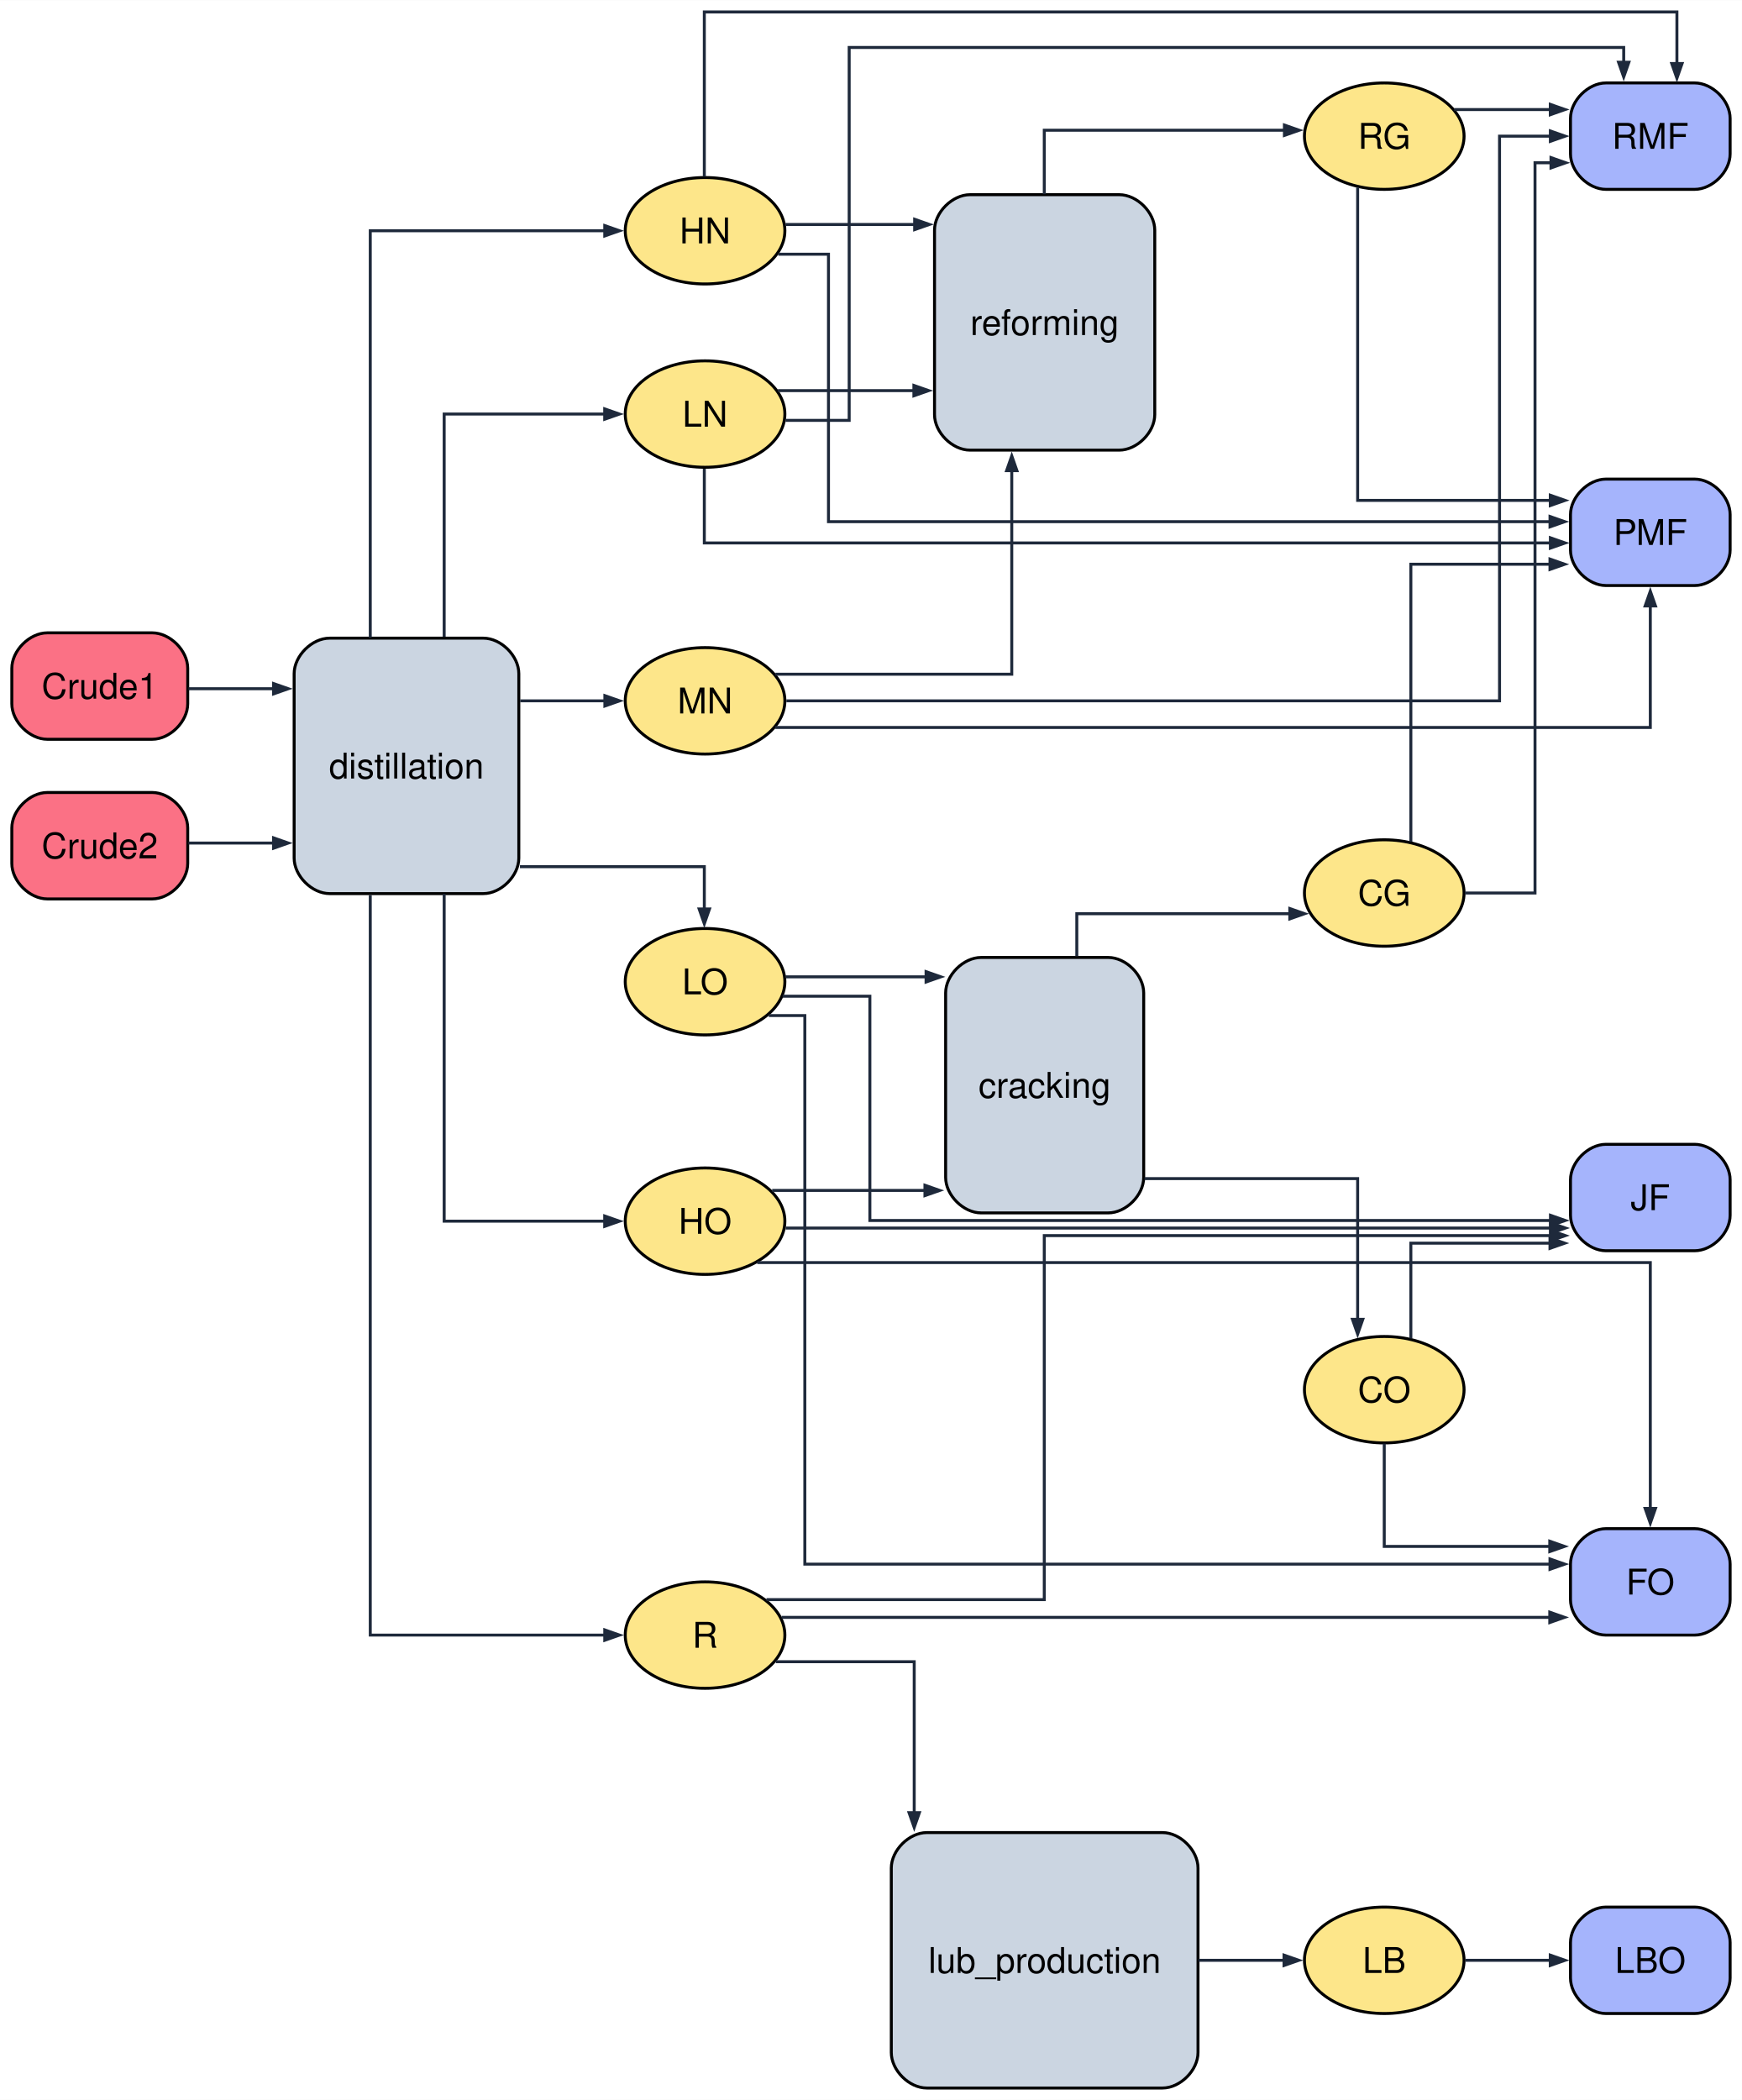
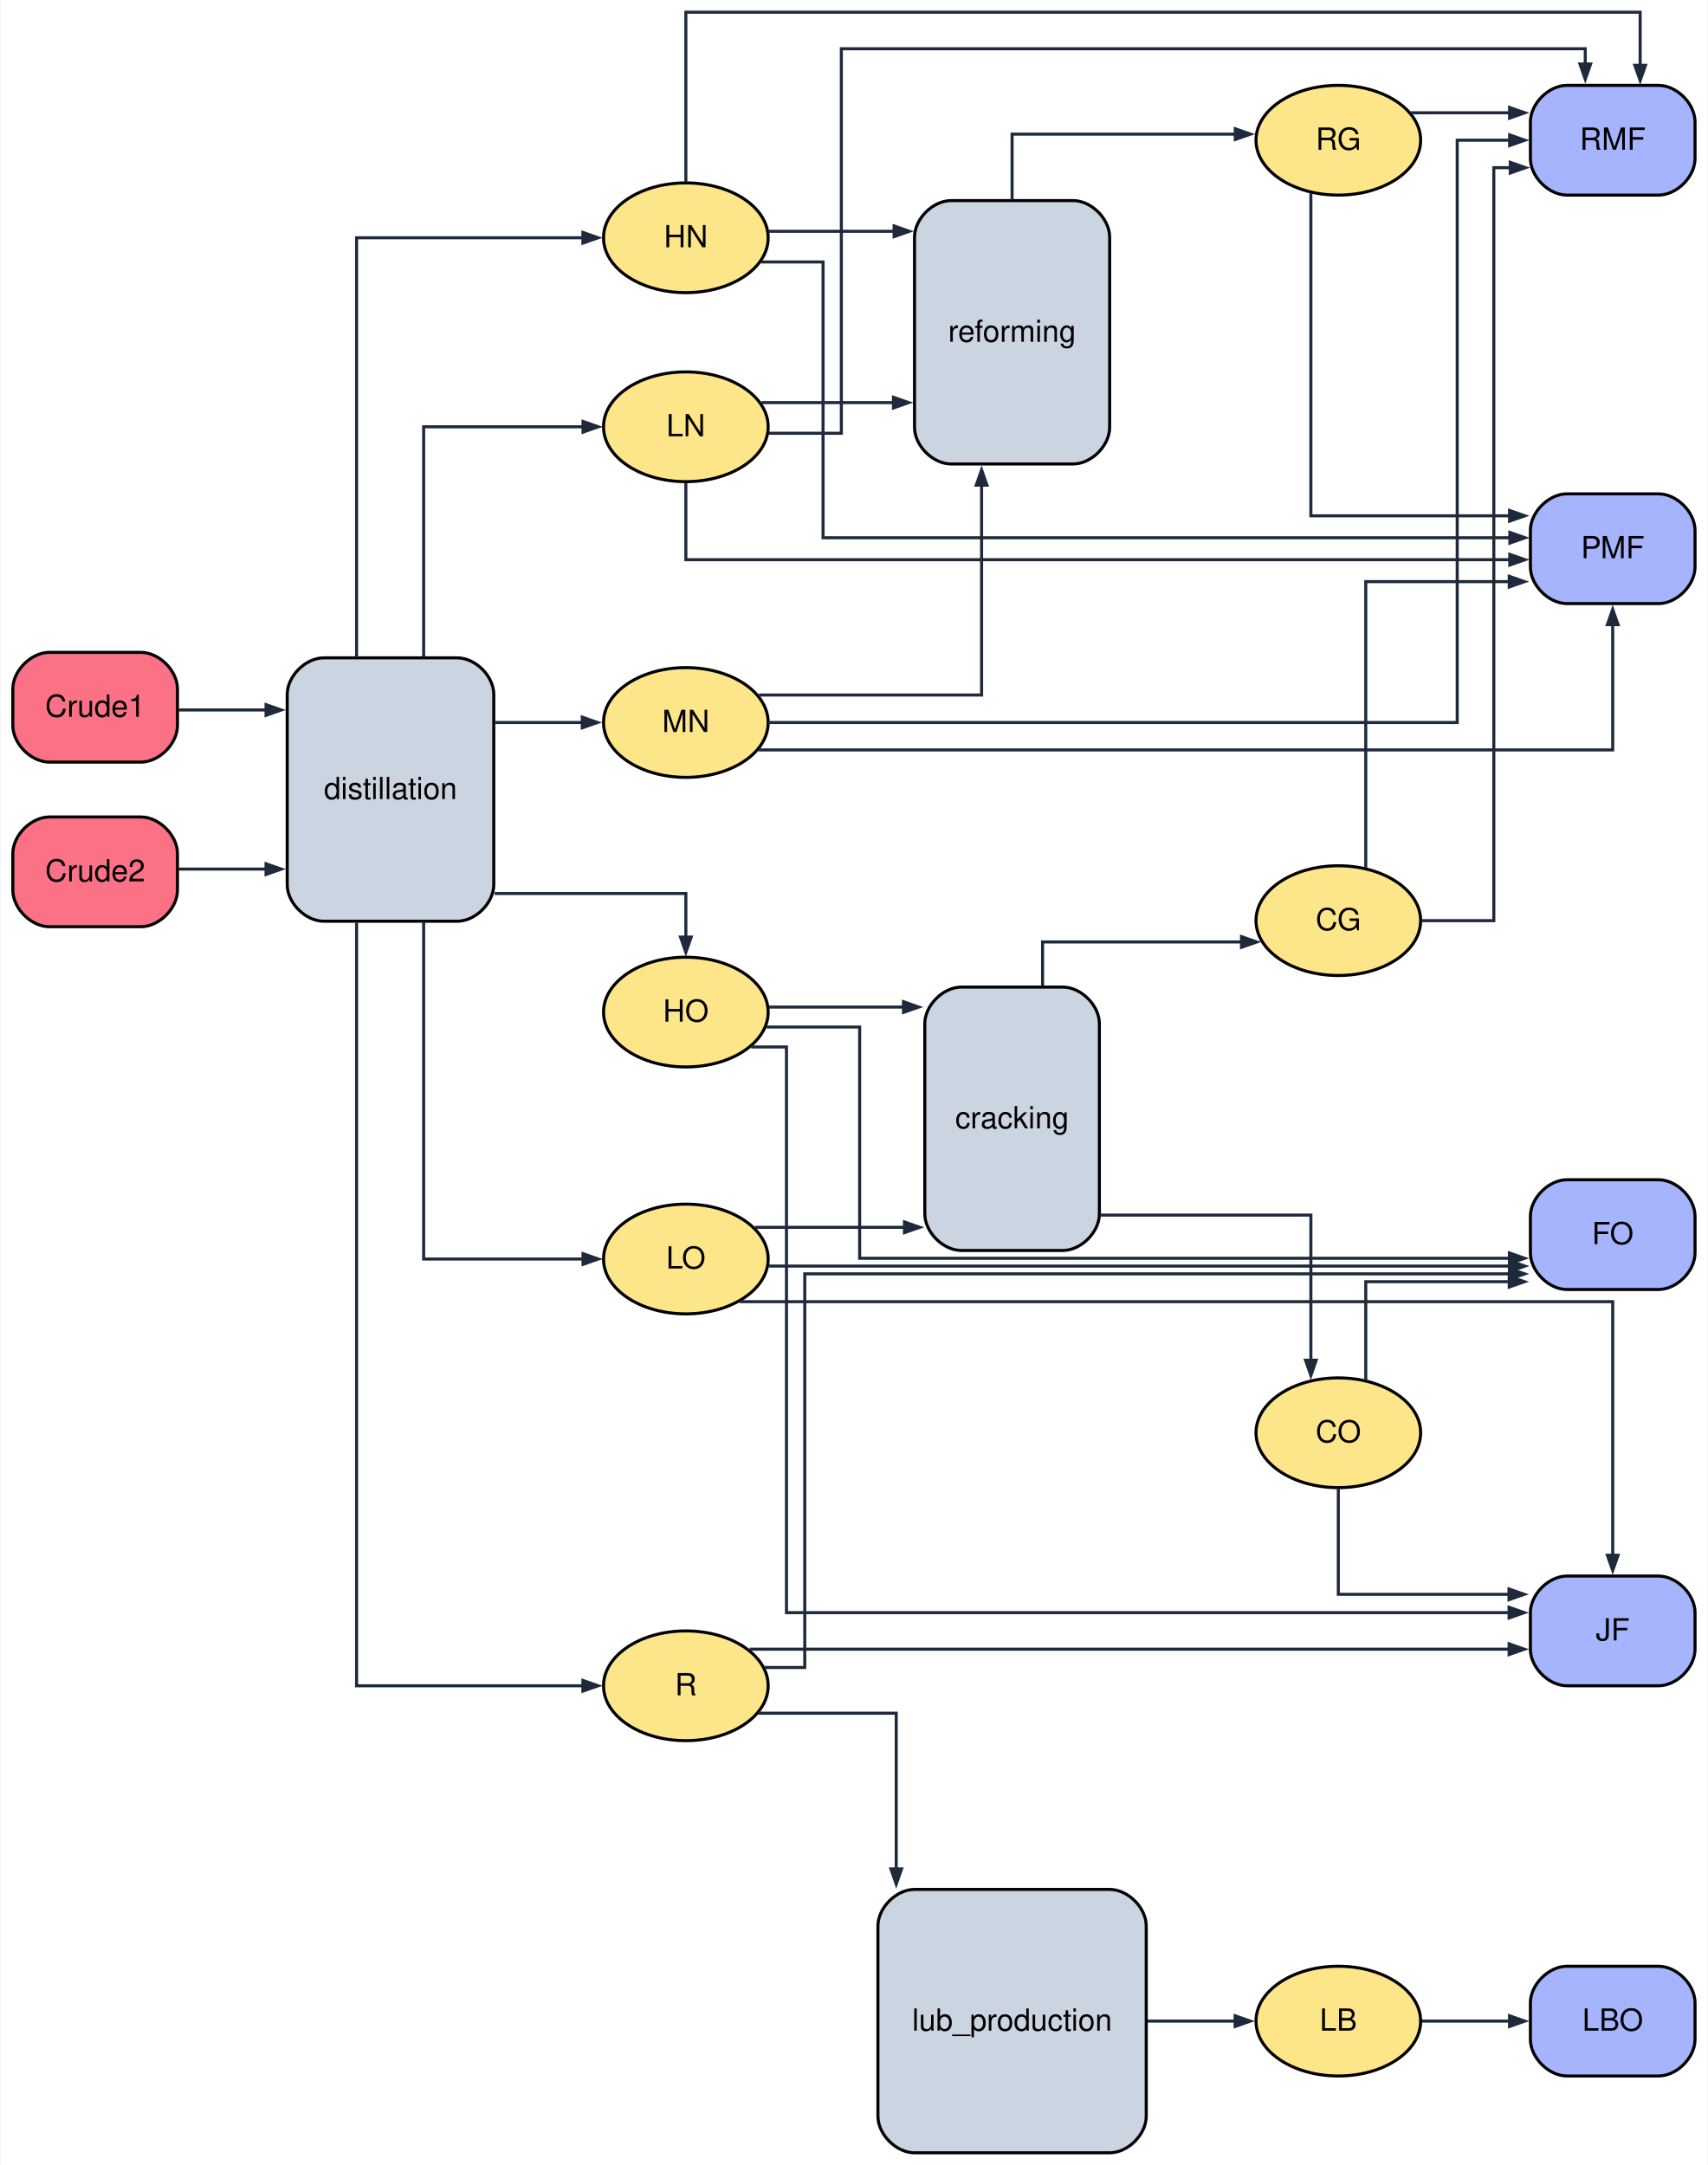
- <svg xmlns="http://www.w3.org/2000/svg" width="589pt" height="710pt" viewBox="0.00 0.00 589.25 710.20">
+ <svg xmlns="http://www.w3.org/2000/svg" width="560pt" height="710pt" viewBox="0.00 0.00 559.75 710.20">
  <g id="graph0" class="graph" transform="scale(1 1) rotate(0) translate(4 706.2)">
-     <polygon fill="white" stroke="none" points="-4,4 -4,-706.2 585.25,-706.2 585.25,4 -4,4" />
+     <polygon fill="white" stroke="none" points="-4,4 -4,-706.2 555.75,-706.2 555.75,4 -4,4" />
    <g id="node1" class="node">
-       <path fill="#fb7185" stroke="black" d="M47.5,-492.2C47.5,-492.2 12,-492.2 12,-492.2 6,-492.2 0,-486.2 0,-480.2 0,-480.2 0,-468.2 0,-468.2 0,-462.2 6,-456.2 12,-456.2 12,-456.2 47.5,-456.2 47.5,-456.2 53.5,-456.2 59.5,-462.2 59.5,-468.2 59.5,-468.2 59.5,-480.2 59.5,-480.2 59.5,-486.2 53.5,-492.2 47.5,-492.2" />
-       <text text-anchor="middle" x="29.75" y="-469.93" font-family="Helvetica,sans-Serif" font-size="12.00">Crude1</text>
+       <path fill="#fb7185" stroke="black" d="M42,-492.2C42,-492.2 12,-492.2 12,-492.2 6,-492.2 0,-486.2 0,-480.2 0,-480.2 0,-468.2 0,-468.2 0,-462.2 6,-456.2 12,-456.2 12,-456.2 42,-456.2 42,-456.2 48,-456.2 54,-462.2 54,-468.2 54,-468.2 54,-480.2 54,-480.2 54,-486.2 48,-492.2 42,-492.2" />
+       <text text-anchor="middle" x="27" y="-471.07" font-family="Helvetica,sans-Serif" font-size="10.00">Crude1</text>
    </g>
    <g id="node3" class="node">
-       <path fill="#cbd5e1" stroke="black" d="M159.5,-490.4C159.5,-490.4 107.5,-490.4 107.5,-490.4 101.5,-490.4 95.5,-484.4 95.5,-478.4 95.5,-478.4 95.5,-416 95.5,-416 95.5,-410 101.5,-404 107.5,-404 107.5,-404 159.5,-404 159.5,-404 165.5,-404 171.5,-410 171.5,-416 171.5,-416 171.5,-478.4 171.5,-478.4 171.5,-484.4 165.5,-490.4 159.5,-490.4" />
-       <text text-anchor="middle" x="133.5" y="-442.93" font-family="Helvetica,sans-Serif" font-size="12.00">distillation</text>
+       <path fill="#cbd5e1" stroke="black" d="M145.75,-490.4C145.75,-490.4 102,-490.4 102,-490.4 96,-490.4 90,-484.4 90,-478.4 90,-478.4 90,-416 90,-416 90,-410 96,-404 102,-404 102,-404 145.75,-404 145.75,-404 151.75,-404 157.75,-410 157.75,-416 157.75,-416 157.75,-478.4 157.75,-478.4 157.75,-484.4 151.75,-490.4 145.75,-490.4" />
+       <text text-anchor="middle" x="123.88" y="-444.07" font-family="Helvetica,sans-Serif" font-size="10.00">distillation</text>
    </g>
    <g id="edge1" class="edge">
-       <path fill="none" stroke="#1e293b" d="M59.76,-473.3C59.76,-473.3 88.53,-473.3 88.53,-473.3" />
-       <polygon fill="#1e293b" stroke="#1e293b" points="88.53,-475.05 93.53,-473.3 88.53,-471.55 88.53,-475.05" />
+       <path fill="none" stroke="#1e293b" d="M54.24,-473.3C54.24,-473.3 83.06,-473.3 83.06,-473.3" />
+       <polygon fill="#1e293b" stroke="#1e293b" points="83.06,-475.05 88.06,-473.3 83.06,-471.55 83.06,-475.05" />
    </g>
    <g id="node2" class="node">
-       <path fill="#fb7185" stroke="black" d="M47.5,-438.2C47.5,-438.2 12,-438.2 12,-438.2 6,-438.2 0,-432.2 0,-426.2 0,-426.2 0,-414.2 0,-414.2 0,-408.2 6,-402.2 12,-402.2 12,-402.2 47.5,-402.2 47.5,-402.2 53.5,-402.2 59.5,-408.2 59.5,-414.2 59.5,-414.2 59.5,-426.2 59.5,-426.2 59.5,-432.2 53.5,-438.2 47.5,-438.2" />
-       <text text-anchor="middle" x="29.75" y="-415.93" font-family="Helvetica,sans-Serif" font-size="12.00">Crude2</text>
+       <path fill="#fb7185" stroke="black" d="M42,-438.2C42,-438.2 12,-438.2 12,-438.2 6,-438.2 0,-432.2 0,-426.2 0,-426.2 0,-414.2 0,-414.2 0,-408.2 6,-402.2 12,-402.2 12,-402.2 42,-402.2 42,-402.2 48,-402.2 54,-408.2 54,-414.2 54,-414.2 54,-426.2 54,-426.2 54,-432.2 48,-438.2 42,-438.2" />
+       <text text-anchor="middle" x="27" y="-417.07" font-family="Helvetica,sans-Serif" font-size="10.00">Crude2</text>
    </g>
    <g id="edge2" class="edge">
-       <path fill="none" stroke="#1e293b" d="M59.76,-421.1C59.76,-421.1 88.53,-421.1 88.53,-421.1" />
-       <polygon fill="#1e293b" stroke="#1e293b" points="88.53,-422.85 93.53,-421.1 88.53,-419.35 88.53,-422.85" />
+       <path fill="none" stroke="#1e293b" d="M54.24,-421.1C54.24,-421.1 83.06,-421.1 83.06,-421.1" />
+       <polygon fill="#1e293b" stroke="#1e293b" points="83.06,-422.85 88.06,-421.1 83.06,-419.35 83.06,-422.85" />
    </g>
    <g id="node4" class="node">
-       <ellipse fill="#fde68a" stroke="black" cx="234.5" cy="-628.2" rx="27" ry="18" />
-       <text text-anchor="middle" x="234.5" y="-623.93" font-family="Helvetica,sans-Serif" font-size="12.00">HN</text>
+       <ellipse fill="#fde68a" stroke="black" cx="220.75" cy="-628.2" rx="27" ry="18" />
+       <text text-anchor="middle" x="220.75" y="-625.08" font-family="Helvetica,sans-Serif" font-size="10.00">HN</text>
    </g>
    <g id="edge11" class="edge">
-       <path fill="none" stroke="#1e293b" d="M121.25,-490.55C121.25,-544.1 121.25,-628.2 121.25,-628.2 121.25,-628.2 200.57,-628.2 200.57,-628.2" />
-       <polygon fill="#1e293b" stroke="#1e293b" points="200.57,-629.95 205.57,-628.2 200.57,-626.45 200.57,-629.95" />
+       <path fill="none" stroke="#1e293b" d="M112.75,-490.55C112.75,-544.1 112.75,-628.2 112.75,-628.2 112.75,-628.2 186.98,-628.2 186.98,-628.2" />
+       <polygon fill="#1e293b" stroke="#1e293b" points="186.98,-629.95 191.98,-628.2 186.98,-626.45 186.98,-629.95" />
    </g>
    <g id="node5" class="node">
-       <ellipse fill="#fde68a" stroke="black" cx="234.5" cy="-374.2" rx="27" ry="18" />
-       <text text-anchor="middle" x="234.5" y="-369.93" font-family="Helvetica,sans-Serif" font-size="12.00">LO</text>
+       <ellipse fill="#fde68a" stroke="black" cx="220.75" cy="-374.2" rx="27" ry="18" />
+       <text text-anchor="middle" x="220.75" y="-371.07" font-family="Helvetica,sans-Serif" font-size="10.00">HO</text>
+     </g>
+     <g id="edge13" class="edge">
+       <path fill="none" stroke="#1e293b" d="M158.03,-413.1C185.92,-413.1 220.75,-413.1 220.75,-413.1 220.75,-413.1 220.75,-398.8 220.75,-398.8" />
+       <polygon fill="#1e293b" stroke="#1e293b" points="222.5,-398.8 220.75,-393.8 219,-398.8 222.5,-398.8" />
+     </g>
+     <g id="node6" class="node">
+       <ellipse fill="#fde68a" stroke="black" cx="220.75" cy="-566.2" rx="27" ry="18" />
+       <text text-anchor="middle" x="220.75" y="-563.08" font-family="Helvetica,sans-Serif" font-size="10.00">LN</text>
+     </g>
+     <g id="edge9" class="edge">
+       <path fill="none" stroke="#1e293b" d="M134.75,-490.84C134.75,-524.8 134.75,-566.2 134.75,-566.2 134.75,-566.2 187.03,-566.2 187.03,-566.2" />
+       <polygon fill="#1e293b" stroke="#1e293b" points="187.03,-567.95 192.03,-566.2 187.03,-564.45 187.03,-567.95" />
+     </g>
+     <g id="node7" class="node">
+       <ellipse fill="#fde68a" stroke="black" cx="220.75" cy="-293.2" rx="27" ry="18" />
+       <text text-anchor="middle" x="220.75" y="-290.07" font-family="Helvetica,sans-Serif" font-size="10.00">LO</text>
    </g>
    <g id="edge12" class="edge">
-       <path fill="none" stroke="#1e293b" d="M171.88,-413.1C200.35,-413.1 234.25,-413.1 234.25,-413.1 234.25,-413.1 234.25,-398.8 234.25,-398.8" />
-       <polygon fill="#1e293b" stroke="#1e293b" points="236,-398.8 234.25,-393.8 232.5,-398.8 236,-398.8" />
-     </g>
-     <g id="node6" class="node">
-       <ellipse fill="#fde68a" stroke="black" cx="234.5" cy="-566.2" rx="27" ry="18" />
-       <text text-anchor="middle" x="234.5" y="-561.93" font-family="Helvetica,sans-Serif" font-size="12.00">LN</text>
-     </g>
-     <g id="edge9" class="edge">
-       <path fill="none" stroke="#1e293b" d="M146.25,-490.84C146.25,-524.8 146.25,-566.2 146.25,-566.2 146.25,-566.2 200.55,-566.2 200.55,-566.2" />
-       <polygon fill="#1e293b" stroke="#1e293b" points="200.55,-567.95 205.55,-566.2 200.55,-564.45 200.55,-567.95" />
-     </g>
-     <g id="node7" class="node">
-       <ellipse fill="#fde68a" stroke="black" cx="234.5" cy="-293.2" rx="27" ry="18" />
-       <text text-anchor="middle" x="234.5" y="-288.93" font-family="Helvetica,sans-Serif" font-size="12.00">HO</text>
-     </g>
-     <g id="edge13" class="edge">
-       <path fill="none" stroke="#1e293b" d="M146.25,-403.89C146.25,-358.34 146.25,-293.2 146.25,-293.2 146.25,-293.2 200.55,-293.2 200.55,-293.2" />
-       <polygon fill="#1e293b" stroke="#1e293b" points="200.55,-294.95 205.55,-293.2 200.55,-291.45 200.55,-294.95" />
+       <path fill="none" stroke="#1e293b" d="M134.75,-403.89C134.75,-358.34 134.75,-293.2 134.75,-293.2 134.75,-293.2 187.03,-293.2 187.03,-293.2" />
+       <polygon fill="#1e293b" stroke="#1e293b" points="187.03,-294.95 192.03,-293.2 187.03,-291.45 187.03,-294.95" />
    </g>
    <g id="node8" class="node">
-       <ellipse fill="#fde68a" stroke="black" cx="234.5" cy="-469.2" rx="27" ry="18" />
-       <text text-anchor="middle" x="234.5" y="-464.93" font-family="Helvetica,sans-Serif" font-size="12.00">MN</text>
+       <ellipse fill="#fde68a" stroke="black" cx="220.75" cy="-469.2" rx="27" ry="18" />
+       <text text-anchor="middle" x="220.75" y="-466.07" font-family="Helvetica,sans-Serif" font-size="10.00">MN</text>
    </g>
    <g id="edge10" class="edge">
-       <path fill="none" stroke="#1e293b" d="M171.97,-469.2C171.97,-469.2 200.61,-469.2 200.61,-469.2" />
-       <polygon fill="#1e293b" stroke="#1e293b" points="200.61,-470.95 205.61,-469.2 200.61,-467.45 200.61,-470.95" />
+       <path fill="none" stroke="#1e293b" d="M158.03,-469.2C158.03,-469.2 186.77,-469.2 186.77,-469.2" />
+       <polygon fill="#1e293b" stroke="#1e293b" points="186.77,-470.95 191.77,-469.2 186.77,-467.45 186.77,-470.95" />
    </g>
    <g id="node9" class="node">
-       <ellipse fill="#fde68a" stroke="black" cx="234.5" cy="-153.2" rx="27" ry="18" />
-       <text text-anchor="middle" x="234.5" y="-148.92" font-family="Helvetica,sans-Serif" font-size="12.00">R</text>
+       <ellipse fill="#fde68a" stroke="black" cx="220.75" cy="-153.2" rx="27" ry="18" />
+       <text text-anchor="middle" x="220.75" y="-150.07" font-family="Helvetica,sans-Serif" font-size="10.00">R</text>
    </g>
    <g id="edge14" class="edge">
-       <path fill="none" stroke="#1e293b" d="M121.25,-403.5C121.25,-321.6 121.25,-153.2 121.25,-153.2 121.25,-153.2 200.57,-153.2 200.57,-153.2" />
-       <polygon fill="#1e293b" stroke="#1e293b" points="200.57,-154.95 205.57,-153.2 200.57,-151.45 200.57,-154.95" />
+       <path fill="none" stroke="#1e293b" d="M112.75,-403.5C112.75,-321.6 112.75,-153.2 112.75,-153.2 112.75,-153.2 186.98,-153.2 186.98,-153.2" />
+       <polygon fill="#1e293b" stroke="#1e293b" points="186.98,-154.95 191.98,-153.2 186.98,-151.45 186.98,-154.95" />
+     </g>
+     <g id="node12" class="node">
+       <path fill="#cbd5e1" stroke="black" d="M347.75,-640.4C347.75,-640.4 307.75,-640.4 307.75,-640.4 301.75,-640.4 295.75,-634.4 295.75,-628.4 295.75,-628.4 295.75,-566 295.75,-566 295.75,-560 301.75,-554 307.75,-554 307.75,-554 347.75,-554 347.75,-554 353.75,-554 359.75,-560 359.75,-566 359.75,-566 359.75,-628.4 359.75,-628.4 359.75,-634.4 353.75,-640.4 347.75,-640.4" />
+       <text text-anchor="middle" x="327.75" y="-594.08" font-family="Helvetica,sans-Serif" font-size="10.00">reforming</text>
+     </g>
+     <g id="edge5" class="edge">
+       <path fill="none" stroke="#1e293b" d="M248.03,-630.33C248.03,-630.33 289.06,-630.33 289.06,-630.33" />
+       <polygon fill="#1e293b" stroke="#1e293b" points="289.06,-632.08 294.06,-630.33 289.06,-628.58 289.06,-632.08" />
+     </g>
+     <g id="node20" class="node">
+       <path fill="#a5b4fc" stroke="black" d="M539.75,-544.2C539.75,-544.2 509.75,-544.2 509.75,-544.2 503.75,-544.2 497.75,-538.2 497.75,-532.2 497.75,-532.2 497.75,-520.2 497.75,-520.2 497.75,-514.2 503.75,-508.2 509.75,-508.2 509.75,-508.2 539.75,-508.2 539.75,-508.2 545.75,-508.2 551.75,-514.2 551.75,-520.2 551.75,-520.2 551.75,-532.2 551.75,-532.2 551.75,-538.2 545.75,-544.2 539.75,-544.2" />
+       <text text-anchor="middle" x="524.75" y="-523.08" font-family="Helvetica,sans-Serif" font-size="10.00">PMF</text>
+     </g>
+     <g id="edge21" class="edge">
+       <path fill="none" stroke="#1e293b" d="M245.36,-620.27C255.86,-620.27 265.75,-620.27 265.75,-620.27 265.75,-620.27 265.75,-529.8 265.75,-529.8 265.75,-529.8 491.01,-529.8 491.01,-529.8" />
+       <polygon fill="#1e293b" stroke="#1e293b" points="491.01,-531.55 496.01,-529.8 491.01,-528.05 491.01,-531.55" />
+     </g>
+     <g id="node21" class="node">
+       <path fill="#a5b4fc" stroke="black" d="M539.75,-678.2C539.75,-678.2 509.75,-678.2 509.75,-678.2 503.75,-678.2 497.75,-672.2 497.75,-666.2 497.75,-666.2 497.75,-654.2 497.75,-654.2 497.75,-648.2 503.75,-642.2 509.75,-642.2 509.75,-642.2 539.75,-642.2 539.75,-642.2 545.75,-642.2 551.75,-648.2 551.75,-654.2 551.75,-654.2 551.75,-666.2 551.75,-666.2 551.75,-672.2 545.75,-678.2 539.75,-678.2" />
+       <text text-anchor="middle" x="524.75" y="-657.08" font-family="Helvetica,sans-Serif" font-size="10.00">RMF</text>
+     </g>
+     <g id="edge26" class="edge">
+       <path fill="none" stroke="#1e293b" d="M220.75,-646.49C220.75,-668.41 220.75,-702.2 220.75,-702.2 220.75,-702.2 533.75,-702.2 533.75,-702.2 533.75,-702.2 533.75,-684.77 533.75,-684.77" />
+       <polygon fill="#1e293b" stroke="#1e293b" points="535.5,-684.77 533.75,-679.77 532,-684.77 535.5,-684.77" />
    </g>
    <g id="node10" class="node">
-       <path fill="#cbd5e1" stroke="black" d="M374.62,-640.4C374.62,-640.4 324.12,-640.4 324.12,-640.4 318.12,-640.4 312.12,-634.4 312.12,-628.4 312.12,-628.4 312.12,-566 312.12,-566 312.12,-560 318.12,-554 324.12,-554 324.12,-554 374.62,-554 374.62,-554 380.62,-554 386.62,-560 386.62,-566 386.62,-566 386.62,-628.4 386.62,-628.4 386.62,-634.4 380.62,-640.4 374.62,-640.4" />
-       <text text-anchor="middle" x="349.38" y="-592.93" font-family="Helvetica,sans-Serif" font-size="12.00">reforming</text>
-     </g>
-     <g id="edge5" class="edge">
-       <path fill="none" stroke="#1e293b" d="M261.72,-630.33C261.72,-630.33 305.4,-630.33 305.4,-630.33" />
-       <polygon fill="#1e293b" stroke="#1e293b" points="305.4,-632.08 310.4,-630.33 305.4,-628.58 305.4,-632.08" />
+       <path fill="#cbd5e1" stroke="black" d="M344.38,-382.4C344.38,-382.4 311.12,-382.4 311.12,-382.4 305.12,-382.4 299.12,-376.4 299.12,-370.4 299.12,-370.4 299.12,-308 299.12,-308 299.12,-302 305.12,-296 311.12,-296 311.12,-296 344.38,-296 344.38,-296 350.38,-296 356.38,-302 356.38,-308 356.38,-308 356.38,-370.4 356.38,-370.4 356.38,-376.4 350.38,-382.4 344.38,-382.4" />
+       <text text-anchor="middle" x="327.75" y="-336.07" font-family="Helvetica,sans-Serif" font-size="10.00">cracking</text>
+     </g>
+     <g id="edge7" class="edge">
+       <path fill="none" stroke="#1e293b" d="M248.03,-375.85C248.03,-375.85 292.13,-375.85 292.13,-375.85" />
+       <polygon fill="#1e293b" stroke="#1e293b" points="292.13,-377.6 297.13,-375.85 292.13,-374.1 292.13,-377.6" />
    </g>
    <g id="node17" class="node">
-       <path fill="#a5b4fc" stroke="black" d="M569.25,-544.2C569.25,-544.2 539.25,-544.2 539.25,-544.2 533.25,-544.2 527.25,-538.2 527.25,-532.2 527.25,-532.2 527.25,-520.2 527.25,-520.2 527.25,-514.2 533.25,-508.2 539.25,-508.2 539.25,-508.2 569.25,-508.2 569.25,-508.2 575.25,-508.2 581.25,-514.2 581.25,-520.2 581.25,-520.2 581.25,-532.2 581.25,-532.2 581.25,-538.2 575.25,-544.2 569.25,-544.2" />
-       <text text-anchor="middle" x="554.25" y="-521.93" font-family="Helvetica,sans-Serif" font-size="12.00">PMF</text>
-     </g>
-     <g id="edge21" class="edge">
-       <path fill="none" stroke="#1e293b" d="M259.27,-620.27C268.26,-620.27 276.25,-620.27 276.25,-620.27 276.25,-620.27 276.25,-529.8 276.25,-529.8 276.25,-529.8 520.32,-529.8 520.32,-529.8" />
-       <polygon fill="#1e293b" stroke="#1e293b" points="520.32,-531.55 525.32,-529.8 520.32,-528.05 520.32,-531.55" />
+       <path fill="#a5b4fc" stroke="black" d="M539.75,-319.2C539.75,-319.2 509.75,-319.2 509.75,-319.2 503.75,-319.2 497.75,-313.2 497.75,-307.2 497.75,-307.2 497.75,-295.2 497.75,-295.2 497.75,-289.2 503.75,-283.2 509.75,-283.2 509.75,-283.2 539.75,-283.2 539.75,-283.2 545.75,-283.2 551.75,-289.2 551.75,-295.2 551.75,-295.2 551.75,-307.2 551.75,-307.2 551.75,-313.2 545.75,-319.2 539.75,-319.2" />
+       <text text-anchor="middle" x="524.75" y="-298.07" font-family="Helvetica,sans-Serif" font-size="10.00">FO</text>
+     </g>
+     <g id="edge35" class="edge">
+       <path fill="none" stroke="#1e293b" d="M247.25,-369.3C262.13,-369.3 277.75,-369.3 277.75,-369.3 277.75,-369.3 277.75,-293.44 277.75,-293.44 277.75,-293.44 490.86,-293.44 490.86,-293.44" />
+       <polygon fill="#1e293b" stroke="#1e293b" points="490.86,-295.19 495.86,-293.44 490.86,-291.69 490.86,-295.19" />
    </g>
    <g id="node18" class="node">
-       <path fill="#a5b4fc" stroke="black" d="M569.25,-678.2C569.25,-678.2 539.25,-678.2 539.25,-678.2 533.25,-678.2 527.25,-672.2 527.25,-666.2 527.25,-666.2 527.25,-654.2 527.25,-654.2 527.25,-648.2 533.25,-642.2 539.25,-642.2 539.25,-642.2 569.25,-642.2 569.25,-642.2 575.25,-642.2 581.25,-648.2 581.25,-654.2 581.25,-654.2 581.25,-666.2 581.25,-666.2 581.25,-672.2 575.25,-678.2 569.25,-678.2" />
-       <text text-anchor="middle" x="554.25" y="-655.93" font-family="Helvetica,sans-Serif" font-size="12.00">RMF</text>
-     </g>
-     <g id="edge26" class="edge">
-       <path fill="none" stroke="#1e293b" d="M234.25,-646.49C234.25,-668.41 234.25,-702.2 234.25,-702.2 234.25,-702.2 563.25,-702.2 563.25,-702.2 563.25,-702.2 563.25,-684.77 563.25,-684.77" />
-       <polygon fill="#1e293b" stroke="#1e293b" points="565,-684.77 563.25,-679.77 561.5,-684.77 565,-684.77" />
+       <path fill="#a5b4fc" stroke="black" d="M539.75,-189.2C539.75,-189.2 509.75,-189.2 509.75,-189.2 503.75,-189.2 497.75,-183.2 497.75,-177.2 497.75,-177.2 497.75,-165.2 497.75,-165.2 497.75,-159.2 503.75,-153.2 509.75,-153.2 509.75,-153.2 539.75,-153.2 539.75,-153.2 545.75,-153.2 551.75,-159.2 551.75,-165.2 551.75,-165.2 551.75,-177.2 551.75,-177.2 551.75,-183.2 545.75,-189.2 539.75,-189.2" />
+       <text text-anchor="middle" x="524.75" y="-168.07" font-family="Helvetica,sans-Serif" font-size="10.00">JF</text>
+     </g>
+     <g id="edge30" class="edge">
+       <path fill="none" stroke="#1e293b" d="M242.21,-362.75C248.51,-362.75 253.75,-362.75 253.75,-362.75 253.75,-362.75 253.75,-177.2 253.75,-177.2 253.75,-177.2 490.76,-177.2 490.76,-177.2" />
+       <polygon fill="#1e293b" stroke="#1e293b" points="490.76,-178.95 495.76,-177.2 490.76,-175.45 490.76,-178.95" />
+     </g>
+     <g id="edge3" class="edge">
+       <path fill="none" stroke="#1e293b" d="M245.57,-574.13C245.57,-574.13 288.84,-574.13 288.84,-574.13" />
+       <polygon fill="#1e293b" stroke="#1e293b" points="288.84,-575.88 293.84,-574.13 288.84,-572.38 288.84,-575.88" />
+     </g>
+     <g id="edge19" class="edge">
+       <path fill="none" stroke="#1e293b" d="M220.75,-547.71C220.75,-535.83 220.75,-522.6 220.75,-522.6 220.75,-522.6 490.99,-522.6 490.99,-522.6" />
+       <polygon fill="#1e293b" stroke="#1e293b" points="490.99,-524.35 495.99,-522.6 490.99,-520.85 490.99,-524.35" />
+     </g>
+     <g id="edge24" class="edge">
+       <path fill="none" stroke="#1e293b" d="M248.04,-564.07C260.17,-564.07 271.75,-564.07 271.75,-564.07 271.75,-564.07 271.75,-690.2 271.75,-690.2 271.75,-690.2 515.75,-690.2 515.75,-690.2 515.75,-690.2 515.75,-685.2 515.75,-685.2" />
+       <polygon fill="#1e293b" stroke="#1e293b" points="517.5,-685.2 515.75,-680.2 514,-685.2 517.5,-685.2" />
+     </g>
+     <g id="edge6" class="edge">
+       <path fill="none" stroke="#1e293b" d="M243.44,-303.6C243.44,-303.6 292.46,-303.6 292.46,-303.6" />
+       <polygon fill="#1e293b" stroke="#1e293b" points="292.46,-305.35 297.46,-303.6 292.46,-301.85 292.46,-305.35" />
+     </g>
+     <g id="edge33" class="edge">
+       <path fill="none" stroke="#1e293b" d="M248,-290.88C248,-290.88 490.94,-290.88 490.94,-290.88" />
+       <polygon fill="#1e293b" stroke="#1e293b" points="490.94,-292.63 495.94,-290.88 490.94,-289.13 490.94,-292.63" />
+     </g>
+     <g id="edge29" class="edge">
+       <path fill="none" stroke="#1e293b" d="M238.41,-279.2C303.29,-279.2 524.75,-279.2 524.75,-279.2 524.75,-279.2 524.75,-196.03 524.75,-196.03" />
+       <polygon fill="#1e293b" stroke="#1e293b" points="526.5,-196.03 524.75,-191.03 523,-196.03 526.5,-196.03" />
+     </g>
+     <g id="edge4" class="edge">
+       <path fill="none" stroke="#1e293b" d="M244.73,-478.2C273.45,-478.2 317.75,-478.2 317.75,-478.2 317.75,-478.2 317.75,-547.05 317.75,-547.05" />
+       <polygon fill="#1e293b" stroke="#1e293b" points="316,-547.05 317.75,-552.05 319.5,-547.05 316,-547.05" />
+     </g>
+     <g id="edge20" class="edge">
+       <path fill="none" stroke="#1e293b" d="M244.6,-460.2C316.27,-460.2 524.75,-460.2 524.75,-460.2 524.75,-460.2 524.75,-501.3 524.75,-501.3" />
+       <polygon fill="#1e293b" stroke="#1e293b" points="523,-501.3 524.75,-506.3 526.5,-501.3 523,-501.3" />
+     </g>
+     <g id="edge25" class="edge">
+       <path fill="none" stroke="#1e293b" d="M247.83,-469.2C313.09,-469.2 473.75,-469.2 473.75,-469.2 473.75,-469.2 473.75,-660.2 473.75,-660.2 473.75,-660.2 490.94,-660.2 490.94,-660.2" />
+       <polygon fill="#1e293b" stroke="#1e293b" points="490.94,-661.95 495.94,-660.2 490.94,-658.45 490.94,-661.95" />
    </g>
    <g id="node11" class="node">
-       <path fill="#cbd5e1" stroke="black" d="M370.88,-382.4C370.88,-382.4 327.88,-382.4 327.88,-382.4 321.88,-382.4 315.88,-376.4 315.88,-370.4 315.88,-370.4 315.88,-308 315.88,-308 315.88,-302 321.88,-296 327.88,-296 327.88,-296 370.88,-296 370.88,-296 376.88,-296 382.88,-302 382.88,-308 382.88,-308 382.88,-370.4 382.88,-370.4 382.88,-376.4 376.88,-382.4 370.88,-382.4" />
-       <text text-anchor="middle" x="349.38" y="-334.93" font-family="Helvetica,sans-Serif" font-size="12.00">cracking</text>
-     </g>
-     <g id="edge6" class="edge">
-       <path fill="none" stroke="#1e293b" d="M261.72,-375.85C261.72,-375.85 309.26,-375.85 309.26,-375.85" />
-       <polygon fill="#1e293b" stroke="#1e293b" points="309.26,-377.6 314.26,-375.85 309.26,-374.1 309.26,-377.6" />
+       <path fill="#cbd5e1" stroke="black" d="M359.75,-86.4C359.75,-86.4 295.75,-86.4 295.75,-86.4 289.75,-86.4 283.75,-80.4 283.75,-74.4 283.75,-74.4 283.75,-12 283.75,-12 283.75,-6 289.75,0 295.75,0 295.75,0 359.75,0 359.75,0 365.75,0 371.75,-6 371.75,-12 371.75,-12 371.75,-74.4 371.75,-74.4 371.75,-80.4 365.75,-86.4 359.75,-86.4" />
+       <text text-anchor="middle" x="327.75" y="-40.07" font-family="Helvetica,sans-Serif" font-size="10.00">lub_production</text>
+     </g>
+     <g id="edge8" class="edge">
+       <path fill="none" stroke="#1e293b" d="M244.5,-144.2C264.46,-144.2 289.75,-144.2 289.75,-144.2 289.75,-144.2 289.75,-93.13 289.75,-93.13" />
+       <polygon fill="#1e293b" stroke="#1e293b" points="291.5,-93.13 289.75,-88.13 288,-93.13 291.5,-93.13" />
+     </g>
+     <g id="edge36" class="edge">
+       <path fill="none" stroke="#1e293b" d="M246.55,-159.2C253.8,-159.2 259.75,-159.2 259.75,-159.2 259.75,-159.2 259.75,-288.32 259.75,-288.32 259.75,-288.32 490.87,-288.32 490.87,-288.32" />
+       <polygon fill="#1e293b" stroke="#1e293b" points="490.87,-290.07 495.87,-288.32 490.87,-286.57 490.87,-290.07" />
+     </g>
+     <g id="edge32" class="edge">
+       <path fill="none" stroke="#1e293b" d="M241.65,-165.2C241.65,-165.2 490.77,-165.2 490.77,-165.2" />
+       <polygon fill="#1e293b" stroke="#1e293b" points="490.77,-166.95 495.77,-165.2 490.77,-163.45 490.77,-166.95" />
+     </g>
+     <g id="node13" class="node">
+       <ellipse fill="#fde68a" stroke="black" cx="434.75" cy="-404.2" rx="27" ry="18" />
+       <text text-anchor="middle" x="434.75" y="-401.07" font-family="Helvetica,sans-Serif" font-size="10.00">CG</text>
+     </g>
+     <g id="edge16" class="edge">
+       <path fill="none" stroke="#1e293b" d="M337.75,-382.86C337.75,-391.1 337.75,-397.2 337.75,-397.2 337.75,-397.2 403,-397.2 403,-397.2" />
+       <polygon fill="#1e293b" stroke="#1e293b" points="403,-398.95 408,-397.2 403,-395.45 403,-398.95" />
+     </g>
+     <g id="node14" class="node">
+       <ellipse fill="#fde68a" stroke="black" cx="434.75" cy="-236.2" rx="27" ry="18" />
+       <text text-anchor="middle" x="434.75" y="-233.07" font-family="Helvetica,sans-Serif" font-size="10.00">CO</text>
+     </g>
+     <g id="edge17" class="edge">
+       <path fill="none" stroke="#1e293b" d="M356.62,-307.6C385.53,-307.6 425.75,-307.6 425.75,-307.6 425.75,-307.6 425.75,-260 425.75,-260" />
+       <polygon fill="#1e293b" stroke="#1e293b" points="427.5,-260 425.75,-255 424,-260 427.5,-260" />
+     </g>
+     <g id="node15" class="node">
+       <ellipse fill="#fde68a" stroke="black" cx="434.75" cy="-43.2" rx="27" ry="18" />
+       <text text-anchor="middle" x="434.75" y="-40.07" font-family="Helvetica,sans-Serif" font-size="10.00">LB</text>
+     </g>
+     <g id="edge18" class="edge">
+       <path fill="none" stroke="#1e293b" d="M372.2,-43.2C372.2,-43.2 400.9,-43.2 400.9,-43.2" />
+       <polygon fill="#1e293b" stroke="#1e293b" points="400.9,-44.95 405.9,-43.2 400.9,-41.45 400.9,-44.95" />
+     </g>
+     <g id="node16" class="node">
+       <ellipse fill="#fde68a" stroke="black" cx="434.75" cy="-660.2" rx="27" ry="18" />
+       <text text-anchor="middle" x="434.75" y="-657.08" font-family="Helvetica,sans-Serif" font-size="10.00">RG</text>
+     </g>
+     <g id="edge15" class="edge">
+       <path fill="none" stroke="#1e293b" d="M327.75,-640.56C327.75,-652.48 327.75,-662.2 327.75,-662.2 327.75,-662.2 400.96,-662.2 400.96,-662.2" />
+       <polygon fill="#1e293b" stroke="#1e293b" points="400.96,-663.95 405.96,-662.2 400.96,-660.45 400.96,-663.95" />
+     </g>
+     <g id="edge23" class="edge">
+       <path fill="none" stroke="#1e293b" d="M443.75,-421.57C443.75,-452.85 443.75,-515.4 443.75,-515.4 443.75,-515.4 490.81,-515.4 490.81,-515.4" />
+       <polygon fill="#1e293b" stroke="#1e293b" points="490.81,-517.15 495.81,-515.4 490.81,-513.65 490.81,-517.15" />
+     </g>
+     <g id="edge28" class="edge">
+       <path fill="none" stroke="#1e293b" d="M462.04,-404.2C474.17,-404.2 485.75,-404.2 485.75,-404.2 485.75,-404.2 485.75,-651.2 485.75,-651.2 485.75,-651.2 491.15,-651.2 491.15,-651.2" />
+       <polygon fill="#1e293b" stroke="#1e293b" points="491.15,-652.95 496.15,-651.2 491.15,-649.45 491.15,-652.95" />
+     </g>
+     <g id="edge34" class="edge">
+       <path fill="none" stroke="#1e293b" d="M443.75,-253.53C443.75,-267.83 443.75,-285.76 443.75,-285.76 443.75,-285.76 490.81,-285.76 490.81,-285.76" />
+       <polygon fill="#1e293b" stroke="#1e293b" points="490.81,-287.51 495.81,-285.76 490.81,-284.01 490.81,-287.51" />
+     </g>
+     <g id="edge31" class="edge">
+       <path fill="none" stroke="#1e293b" d="M434.75,-217.96C434.75,-202.63 434.75,-183.2 434.75,-183.2 434.75,-183.2 490.74,-183.2 490.74,-183.2" />
+       <polygon fill="#1e293b" stroke="#1e293b" points="490.74,-184.95 495.74,-183.2 490.74,-181.45 490.74,-184.95" />
    </g>
    <g id="node19" class="node">
-       <path fill="#a5b4fc" stroke="black" d="M569.25,-319.2C569.25,-319.2 539.25,-319.2 539.25,-319.2 533.25,-319.2 527.25,-313.2 527.25,-307.2 527.25,-307.2 527.25,-295.2 527.25,-295.2 527.25,-289.2 533.25,-283.2 539.25,-283.2 539.25,-283.2 569.25,-283.2 569.25,-283.2 575.25,-283.2 581.25,-289.2 581.25,-295.2 581.25,-295.2 581.25,-307.2 581.25,-307.2 581.25,-313.2 575.25,-319.2 569.25,-319.2" />
-       <text text-anchor="middle" x="554.25" y="-296.93" font-family="Helvetica,sans-Serif" font-size="12.00">JF</text>
-     </g>
-     <g id="edge29" class="edge">
-       <path fill="none" stroke="#1e293b" d="M260.74,-369.3C275.2,-369.3 290.25,-369.3 290.25,-369.3 290.25,-369.3 290.25,-293.44 290.25,-293.44 290.25,-293.44 520.48,-293.44 520.48,-293.44" />
-       <polygon fill="#1e293b" stroke="#1e293b" points="520.48,-295.19 525.48,-293.44 520.48,-291.69 520.48,-295.19" />
-     </g>
-     <g id="node20" class="node">
-       <path fill="#a5b4fc" stroke="black" d="M569.25,-189.2C569.25,-189.2 539.25,-189.2 539.25,-189.2 533.25,-189.2 527.25,-183.2 527.25,-177.2 527.25,-177.2 527.25,-165.2 527.25,-165.2 527.25,-159.2 533.25,-153.2 539.25,-153.2 539.25,-153.2 569.25,-153.2 569.25,-153.2 575.25,-153.2 581.25,-159.2 581.25,-165.2 581.25,-165.2 581.25,-177.2 581.25,-177.2 581.25,-183.2 575.25,-189.2 569.25,-189.2" />
-       <text text-anchor="middle" x="554.25" y="-166.92" font-family="Helvetica,sans-Serif" font-size="12.00">FO</text>
-     </g>
-     <g id="edge33" class="edge">
-       <path fill="none" stroke="#1e293b" d="M256.07,-362.75C262.68,-362.75 268.25,-362.75 268.25,-362.75 268.25,-362.75 268.25,-177.2 268.25,-177.2 268.25,-177.2 520.31,-177.2 520.31,-177.2" />
-       <polygon fill="#1e293b" stroke="#1e293b" points="520.31,-178.95 525.31,-177.2 520.31,-175.45 520.31,-178.95" />
-     </g>
-     <g id="edge3" class="edge">
-       <path fill="none" stroke="#1e293b" d="M259.14,-574.13C259.14,-574.13 305.14,-574.13 305.14,-574.13" />
-       <polygon fill="#1e293b" stroke="#1e293b" points="305.14,-575.88 310.14,-574.13 305.14,-572.38 305.14,-575.88" />
-     </g>
-     <g id="edge19" class="edge">
-       <path fill="none" stroke="#1e293b" d="M234.25,-547.71C234.25,-535.83 234.25,-522.6 234.25,-522.6 234.25,-522.6 520.45,-522.6 520.45,-522.6" />
-       <polygon fill="#1e293b" stroke="#1e293b" points="520.45,-524.35 525.45,-522.6 520.45,-520.85 520.45,-524.35" />
-     </g>
-     <g id="edge24" class="edge">
-       <path fill="none" stroke="#1e293b" d="M261.73,-564.07C272.89,-564.07 283.25,-564.07 283.25,-564.07 283.25,-564.07 283.25,-690.2 283.25,-690.2 283.25,-690.2 545.25,-690.2 545.25,-690.2 545.25,-690.2 545.25,-685.2 545.25,-685.2" />
-       <polygon fill="#1e293b" stroke="#1e293b" points="547,-685.2 545.25,-680.2 543.5,-685.2 547,-685.2" />
-     </g>
-     <g id="edge7" class="edge">
-       <path fill="none" stroke="#1e293b" d="M257.2,-303.6C257.2,-303.6 308.88,-303.6 308.88,-303.6" />
-       <polygon fill="#1e293b" stroke="#1e293b" points="308.88,-305.35 313.88,-303.6 308.88,-301.85 308.88,-305.35" />
-     </g>
-     <g id="edge30" class="edge">
-       <path fill="none" stroke="#1e293b" d="M261.76,-290.88C261.76,-290.88 520.54,-290.88 520.54,-290.88" />
-       <polygon fill="#1e293b" stroke="#1e293b" points="520.54,-292.63 525.54,-290.88 520.54,-289.13 520.54,-292.63" />
-     </g>
-     <g id="edge35" class="edge">
-       <path fill="none" stroke="#1e293b" d="M252.15,-279.2C319.18,-279.2 554.25,-279.2 554.25,-279.2 554.25,-279.2 554.25,-196.03 554.25,-196.03" />
-       <polygon fill="#1e293b" stroke="#1e293b" points="556,-196.03 554.25,-191.03 552.5,-196.03 556,-196.03" />
-     </g>
-     <g id="edge4" class="edge">
-       <path fill="none" stroke="#1e293b" d="M258.3,-478.2C288.93,-478.2 338.25,-478.2 338.25,-478.2 338.25,-478.2 338.25,-547.05 338.25,-547.05" />
-       <polygon fill="#1e293b" stroke="#1e293b" points="336.5,-547.05 338.25,-552.05 340,-547.05 336.5,-547.05" />
-     </g>
-     <g id="edge20" class="edge">
-       <path fill="none" stroke="#1e293b" d="M258.27,-460.2C332.37,-460.2 554.25,-460.2 554.25,-460.2 554.25,-460.2 554.25,-501.3 554.25,-501.3" />
-       <polygon fill="#1e293b" stroke="#1e293b" points="552.5,-501.3 554.25,-506.3 556,-501.3 552.5,-501.3" />
-     </g>
-     <g id="edge25" class="edge">
-       <path fill="none" stroke="#1e293b" d="M262,-469.2C330.49,-469.2 503.25,-469.2 503.25,-469.2 503.25,-469.2 503.25,-660.2 503.25,-660.2 503.25,-660.2 520.44,-660.2 520.44,-660.2" />
-       <polygon fill="#1e293b" stroke="#1e293b" points="520.44,-661.95 525.44,-660.2 520.44,-658.45 520.44,-661.95" />
-     </g>
-     <g id="node12" class="node">
-       <path fill="#cbd5e1" stroke="black" d="M389.25,-86.4C389.25,-86.4 309.5,-86.4 309.5,-86.4 303.5,-86.4 297.5,-80.4 297.5,-74.4 297.5,-74.4 297.5,-12 297.5,-12 297.5,-6 303.5,0 309.5,0 309.5,0 389.25,0 389.25,0 395.25,0 401.25,-6 401.25,-12 401.25,-12 401.25,-74.4 401.25,-74.4 401.25,-80.4 395.25,-86.4 389.25,-86.4" />
-       <text text-anchor="middle" x="349.38" y="-38.92" font-family="Helvetica,sans-Serif" font-size="12.00">lub_production</text>
-     </g>
-     <g id="edge8" class="edge">
-       <path fill="none" stroke="#1e293b" d="M258.45,-144.2C278.98,-144.2 305.25,-144.2 305.25,-144.2 305.25,-144.2 305.25,-93.13 305.25,-93.13" />
-       <polygon fill="#1e293b" stroke="#1e293b" points="307,-93.13 305.25,-88.13 303.5,-93.13 307,-93.13" />
-     </g>
-     <g id="edge32" class="edge">
-       <path fill="none" stroke="#1e293b" d="M255.28,-165.2C288.35,-165.2 349.25,-165.2 349.25,-165.2 349.25,-165.2 349.25,-288.32 349.25,-288.32 349.25,-288.32 520.51,-288.32 520.51,-288.32" />
-       <polygon fill="#1e293b" stroke="#1e293b" points="520.51,-290.07 525.51,-288.32 520.51,-286.57 520.51,-290.07" />
-     </g>
-     <g id="edge36" class="edge">
-       <path fill="none" stroke="#1e293b" d="M260.4,-159.2C260.4,-159.2 520.24,-159.2 520.24,-159.2" />
-       <polygon fill="#1e293b" stroke="#1e293b" points="520.24,-160.95 525.24,-159.2 520.24,-157.45 520.24,-160.95" />
-     </g>
-     <g id="node13" class="node">
-       <ellipse fill="#fde68a" stroke="black" cx="464.25" cy="-660.2" rx="27" ry="18" />
-       <text text-anchor="middle" x="464.25" y="-655.93" font-family="Helvetica,sans-Serif" font-size="12.00">RG</text>
-     </g>
-     <g id="edge15" class="edge">
-       <path fill="none" stroke="#1e293b" d="M349.25,-640.56C349.25,-652.48 349.25,-662.2 349.25,-662.2 349.25,-662.2 430.48,-662.2 430.48,-662.2" />
-       <polygon fill="#1e293b" stroke="#1e293b" points="430.48,-663.95 435.48,-662.2 430.48,-660.45 430.48,-663.95" />
-     </g>
-     <g id="node15" class="node">
-       <ellipse fill="#fde68a" stroke="black" cx="464.25" cy="-236.2" rx="27" ry="18" />
-       <text text-anchor="middle" x="464.25" y="-231.92" font-family="Helvetica,sans-Serif" font-size="12.00">CO</text>
-     </g>
-     <g id="edge17" class="edge">
-       <path fill="none" stroke="#1e293b" d="M383.17,-307.6C414.15,-307.6 455.25,-307.6 455.25,-307.6 455.25,-307.6 455.25,-260 455.25,-260" />
-       <polygon fill="#1e293b" stroke="#1e293b" points="457,-260 455.25,-255 453.5,-260 457,-260" />
-     </g>
-     <g id="node16" class="node">
-       <ellipse fill="#fde68a" stroke="black" cx="464.25" cy="-404.2" rx="27" ry="18" />
-       <text text-anchor="middle" x="464.25" y="-399.93" font-family="Helvetica,sans-Serif" font-size="12.00">CG</text>
-     </g>
-     <g id="edge16" class="edge">
-       <path fill="none" stroke="#1e293b" d="M360.25,-382.86C360.25,-391.1 360.25,-397.2 360.25,-397.2 360.25,-397.2 432.3,-397.2 432.3,-397.2" />
-       <polygon fill="#1e293b" stroke="#1e293b" points="432.3,-398.95 437.3,-397.2 432.3,-395.45 432.3,-398.95" />
-     </g>
-     <g id="node14" class="node">
-       <ellipse fill="#fde68a" stroke="black" cx="464.25" cy="-43.2" rx="27" ry="18" />
-       <text text-anchor="middle" x="464.25" y="-38.92" font-family="Helvetica,sans-Serif" font-size="12.00">LB</text>
-     </g>
-     <g id="edge18" class="edge">
-       <path fill="none" stroke="#1e293b" d="M401.43,-43.2C401.43,-43.2 430.35,-43.2 430.35,-43.2" />
-       <polygon fill="#1e293b" stroke="#1e293b" points="430.35,-44.95 435.35,-43.2 430.35,-41.45 430.35,-44.95" />
+       <path fill="#a5b4fc" stroke="black" d="M539.75,-61.2C539.75,-61.2 509.75,-61.2 509.75,-61.2 503.75,-61.2 497.75,-55.2 497.75,-49.2 497.75,-49.2 497.75,-37.2 497.75,-37.2 497.75,-31.2 503.75,-25.2 509.75,-25.2 509.75,-25.2 539.75,-25.2 539.75,-25.2 545.75,-25.2 551.75,-31.2 551.75,-37.2 551.75,-37.2 551.75,-49.2 551.75,-49.2 551.75,-55.2 545.75,-61.2 539.75,-61.2" />
+       <text text-anchor="middle" x="524.75" y="-40.07" font-family="Helvetica,sans-Serif" font-size="10.00">LBO</text>
+     </g>
+     <g id="edge37" class="edge">
+       <path fill="none" stroke="#1e293b" d="M462.24,-43.2C462.24,-43.2 490.91,-43.2 490.91,-43.2" />
+       <polygon fill="#1e293b" stroke="#1e293b" points="490.91,-44.95 495.91,-43.2 490.91,-41.45 490.91,-44.95" />
    </g>
    <g id="edge22" class="edge">
-       <path fill="none" stroke="#1e293b" d="M455.25,-642.81C455.25,-608.85 455.25,-537 455.25,-537 455.25,-537 520.42,-537 520.42,-537" />
-       <polygon fill="#1e293b" stroke="#1e293b" points="520.42,-538.75 525.42,-537 520.42,-535.25 520.42,-538.75" />
+       <path fill="none" stroke="#1e293b" d="M425.75,-642.81C425.75,-608.85 425.75,-537 425.75,-537 425.75,-537 490.92,-537 490.92,-537" />
+       <polygon fill="#1e293b" stroke="#1e293b" points="490.92,-538.75 495.92,-537 490.92,-535.25 490.92,-538.75" />
    </g>
    <g id="edge27" class="edge">
-       <path fill="none" stroke="#1e293b" d="M487.9,-669.2C487.9,-669.2 520.42,-669.2 520.42,-669.2" />
-       <polygon fill="#1e293b" stroke="#1e293b" points="520.42,-670.95 525.42,-669.2 520.42,-667.45 520.42,-670.95" />
-     </g>
-     <g id="node21" class="node">
-       <path fill="#a5b4fc" stroke="black" d="M569.25,-61.2C569.25,-61.2 539.25,-61.2 539.25,-61.2 533.25,-61.2 527.25,-55.2 527.25,-49.2 527.25,-49.2 527.25,-37.2 527.25,-37.2 527.25,-31.2 533.25,-25.2 539.25,-25.2 539.25,-25.2 569.25,-25.2 569.25,-25.2 575.25,-25.2 581.25,-31.2 581.25,-37.2 581.25,-37.2 581.25,-49.2 581.25,-49.2 581.25,-55.2 575.25,-61.2 569.25,-61.2" />
-       <text text-anchor="middle" x="554.25" y="-38.92" font-family="Helvetica,sans-Serif" font-size="12.00">LBO</text>
-     </g>
-     <g id="edge37" class="edge">
-       <path fill="none" stroke="#1e293b" d="M491.74,-43.2C491.74,-43.2 520.41,-43.2 520.41,-43.2" />
-       <polygon fill="#1e293b" stroke="#1e293b" points="520.41,-44.95 525.41,-43.2 520.41,-41.45 520.41,-44.95" />
-     </g>
-     <g id="edge31" class="edge">
-       <path fill="none" stroke="#1e293b" d="M473.25,-253.53C473.25,-267.83 473.25,-285.76 473.25,-285.76 473.25,-285.76 520.31,-285.76 520.31,-285.76" />
-       <polygon fill="#1e293b" stroke="#1e293b" points="520.31,-287.51 525.31,-285.76 520.31,-284.01 520.31,-287.51" />
-     </g>
-     <g id="edge34" class="edge">
-       <path fill="none" stroke="#1e293b" d="M464.25,-217.96C464.25,-202.63 464.25,-183.2 464.25,-183.2 464.25,-183.2 520.24,-183.2 520.24,-183.2" />
-       <polygon fill="#1e293b" stroke="#1e293b" points="520.24,-184.95 525.24,-183.2 520.24,-181.45 520.24,-184.95" />
-     </g>
-     <g id="edge23" class="edge">
-       <path fill="none" stroke="#1e293b" d="M473.25,-421.57C473.25,-452.85 473.25,-515.4 473.25,-515.4 473.25,-515.4 520.31,-515.4 520.31,-515.4" />
-       <polygon fill="#1e293b" stroke="#1e293b" points="520.31,-517.15 525.31,-515.4 520.31,-513.65 520.31,-517.15" />
-     </g>
-     <g id="edge28" class="edge">
-       <path fill="none" stroke="#1e293b" d="M491.54,-404.2C503.67,-404.2 515.25,-404.2 515.25,-404.2 515.25,-404.2 515.25,-651.2 515.25,-651.2 515.25,-651.2 520.65,-651.2 520.65,-651.2" />
-       <polygon fill="#1e293b" stroke="#1e293b" points="520.65,-652.95 525.65,-651.2 520.65,-649.45 520.65,-652.95" />
+       <path fill="none" stroke="#1e293b" d="M458.4,-669.2C458.4,-669.2 490.92,-669.2 490.92,-669.2" />
+       <polygon fill="#1e293b" stroke="#1e293b" points="490.92,-670.95 495.92,-669.2 490.92,-667.45 490.92,-670.95" />
    </g>
  </g>
</svg>
